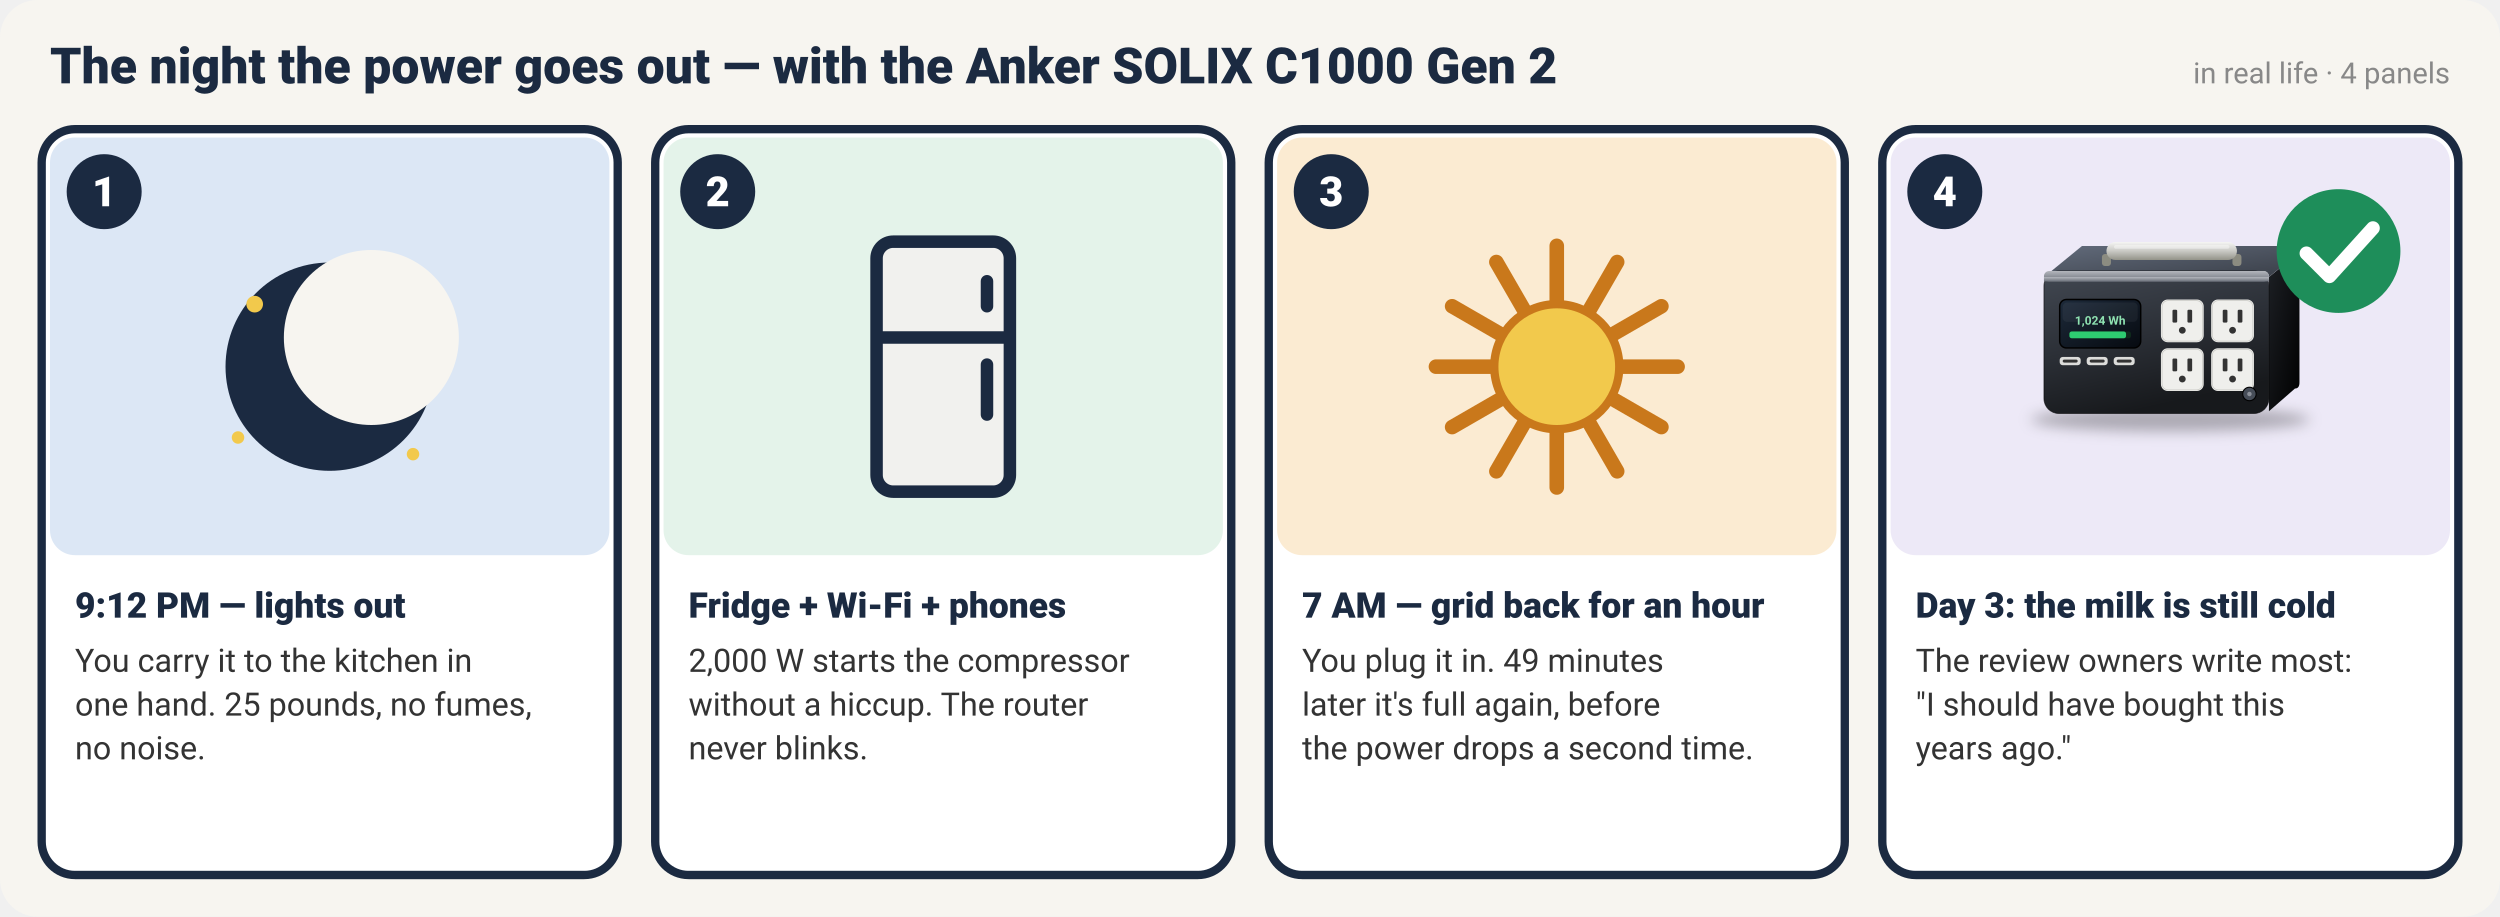
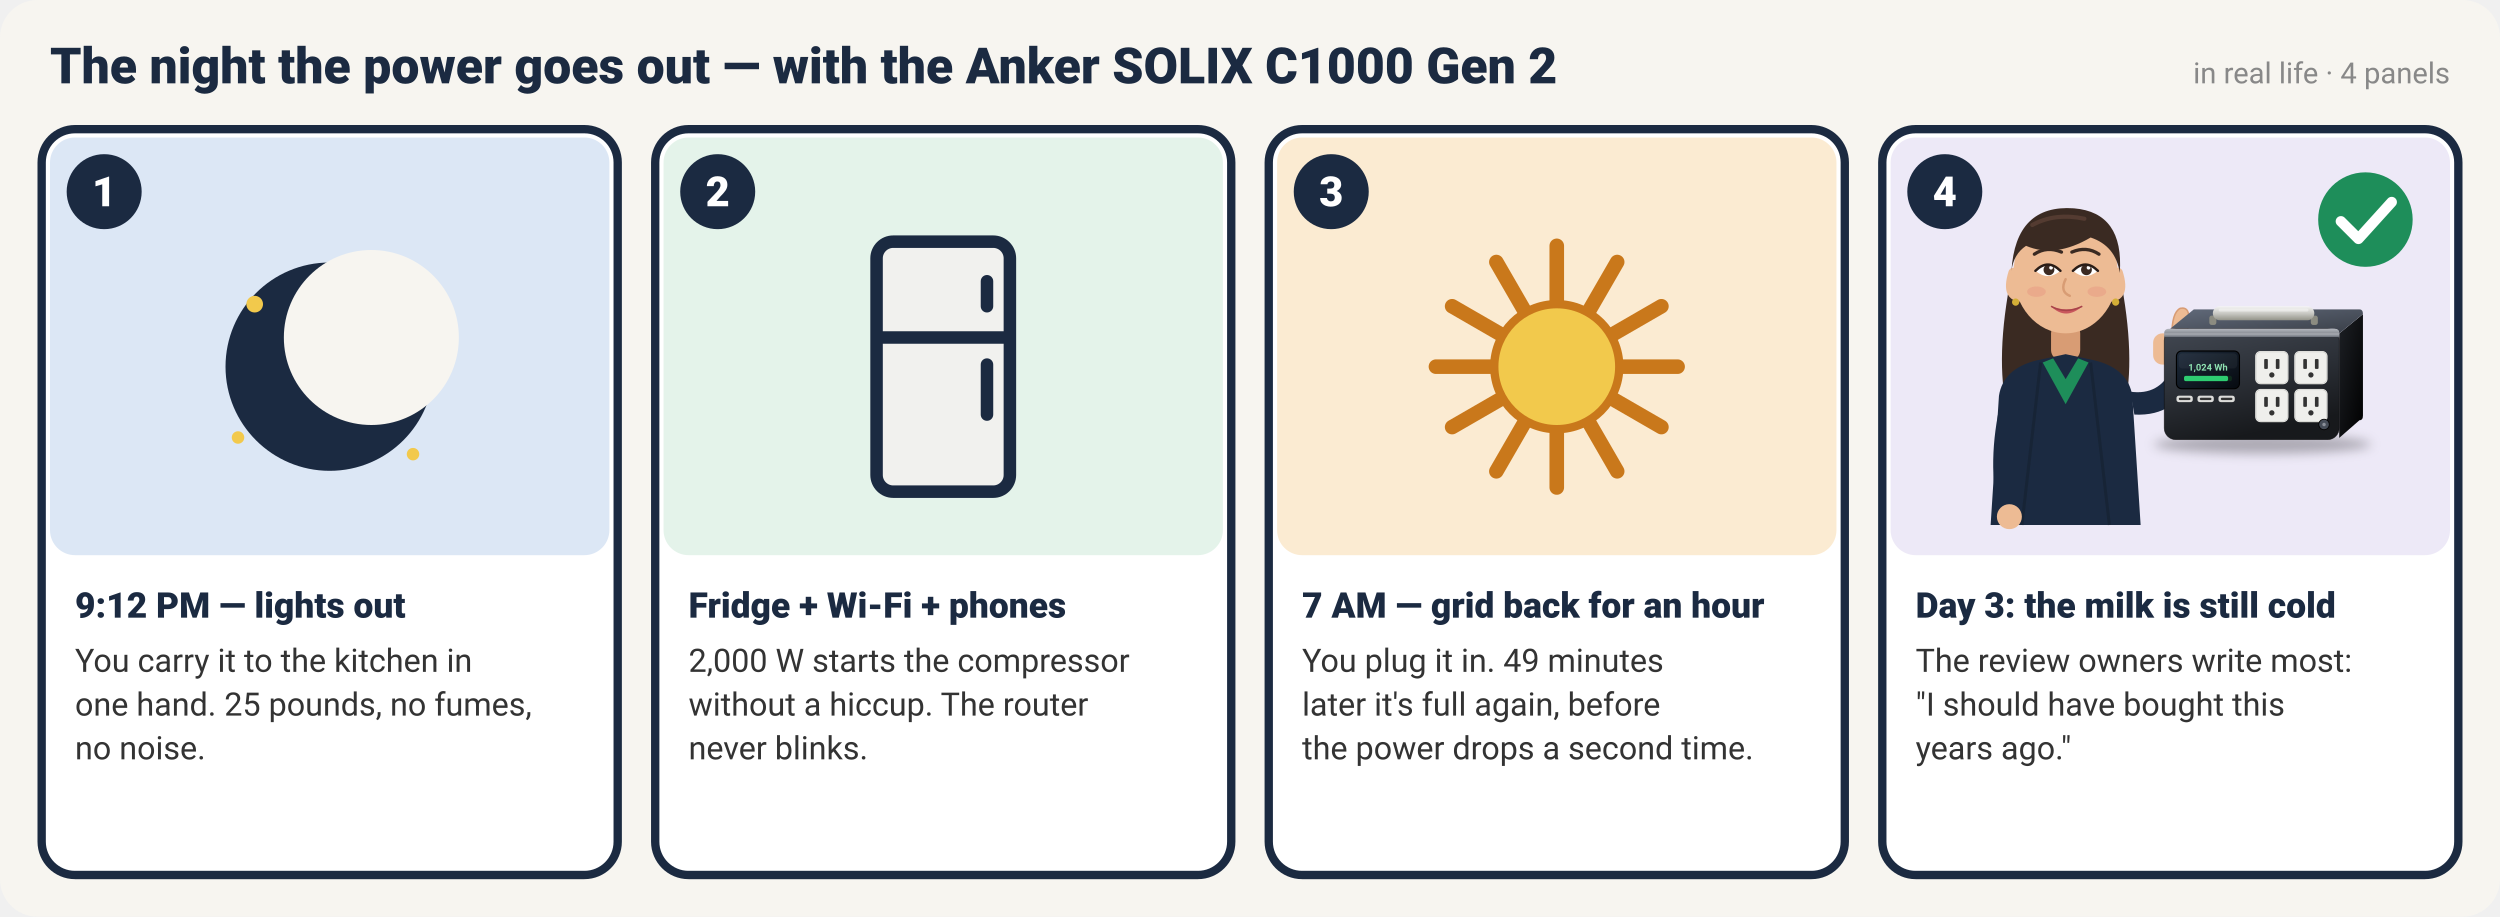
<svg xmlns="http://www.w3.org/2000/svg" viewBox="0 0 1200 440" role="img" aria-label="The night the power goes out — with the Anker SOLIX C1000 Gen 2">
  <rect width="1200" height="440" rx="18" fill="#F7F5F0" />
  <text x="24" y="40" font-family="-apple-system,Segoe UI,Roboto,Helvetica,Arial,sans-serif" font-size="24" font-weight="800" fill="#1B2A41">The night the power goes out — with the Anker SOLIX C1000 Gen 2</text>
  <text x="1176" y="40" text-anchor="end" font-family="-apple-system,Segoe UI,Roboto,Helvetica,Arial,sans-serif" font-size="14" fill="#888">in real life · 4 panels</text>
  <rect x="20.0" y="62" width="276.5" height="358" rx="16" fill="#fff" stroke="#1B2A41" stroke-width="4" />
  <rect x="24.0" y="66" width="268.5" height="200.48" rx="12" fill="#DCE7F5" />
  <circle cx="50.0" cy="92" r="18" fill="#1B2A41" />
  <text x="50.0" y="99" text-anchor="middle" font-family="-apple-system,Segoe UI,Roboto,Helvetica,Arial,sans-serif" font-size="20" font-weight="800" fill="#fff">1</text>
  <g transform="translate(88.25 106) scale(1.0)">
    <circle cx="70" cy="70" r="50" fill="#1B2A41" />
    <circle cx="90" cy="56" r="42" fill="#F7F5F0" />
    <circle cx="34" cy="40" r="4" fill="#F2C94C" />
    <circle cx="110" cy="112" r="3" fill="#F2C94C" />
    <circle cx="26" cy="104" r="3" fill="#F2C94C" />
  </g>
  <text x="36.0" y="296.48" font-family="-apple-system,Segoe UI,Roboto,Helvetica,Arial,sans-serif" font-size="17" font-weight="800" fill="#1B2A41">9:12 PM — lights out</text>
  <text x="36.0" y="322.48" font-family="-apple-system,Segoe UI,Roboto,Helvetica,Arial,sans-serif" font-size="15.5" fill="#333">You carry it to the kitchen in</text>
  <text x="36.0" y="343.48" font-family="-apple-system,Segoe UI,Roboto,Helvetica,Arial,sans-serif" font-size="15.5" fill="#333">one hand. 25 pounds, no fumes,</text>
  <text x="36.0" y="364.48" font-family="-apple-system,Segoe UI,Roboto,Helvetica,Arial,sans-serif" font-size="15.5" fill="#333">no noise.</text>
  <rect x="314.5" y="62" width="276.5" height="358" rx="16" fill="#fff" stroke="#1B2A41" stroke-width="4" />
  <rect x="318.5" y="66" width="268.5" height="200.48" rx="12" fill="#E4F3EA" />
  <circle cx="344.5" cy="92" r="18" fill="#1B2A41" />
  <text x="344.5" y="99" text-anchor="middle" font-family="-apple-system,Segoe UI,Roboto,Helvetica,Arial,sans-serif" font-size="20" font-weight="800" fill="#fff">2</text>
  <g transform="translate(382.75 106) scale(1.0)">
    <rect x="38" y="10" width="64" height="120" rx="8" fill="#F1F1EE" stroke="#1B2A41" stroke-width="6" />
    <path d="M 38 56 L 102 56" stroke="#1B2A41" stroke-width="6" />
    <rect x="88" y="26" width="6" height="18" rx="3" fill="#1B2A41" />
    <rect x="88" y="66" width="6" height="30" rx="3" fill="#1B2A41" />
  </g>
  <text x="330.5" y="296.48" font-family="-apple-system,Segoe UI,Roboto,Helvetica,Arial,sans-serif" font-size="17" font-weight="800" fill="#1B2A41">Fridge + Wi-Fi + phones</text>
  <text x="330.5" y="322.48" font-family="-apple-system,Segoe UI,Roboto,Helvetica,Arial,sans-serif" font-size="15.5" fill="#333">2,000 W starts the compressor</text>
  <text x="330.5" y="343.48" font-family="-apple-system,Segoe UI,Roboto,Helvetica,Arial,sans-serif" font-size="15.5" fill="#333">without a hiccup. The router</text>
  <text x="330.5" y="364.48" font-family="-apple-system,Segoe UI,Roboto,Helvetica,Arial,sans-serif" font-size="15.5" fill="#333">never blinks.</text>
  <rect x="609.0" y="62" width="276.5" height="358" rx="16" fill="#fff" stroke="#1B2A41" stroke-width="4" />
  <rect x="613.0" y="66" width="268.5" height="200.48" rx="12" fill="#FBEBD2" />
  <circle cx="639.0" cy="92" r="18" fill="#1B2A41" />
  <text x="639.0" y="99" text-anchor="middle" font-family="-apple-system,Segoe UI,Roboto,Helvetica,Arial,sans-serif" font-size="20" font-weight="800" fill="#fff">3</text>
  <g transform="translate(677.25 106) scale(1.0)">
    <line x1="70" y1="70" x2="128.0" y2="70.0" stroke="#C9781B" stroke-width="7" stroke-linecap="round" />
    <line x1="70" y1="70" x2="120.229" y2="99" stroke="#C9781B" stroke-width="7" stroke-linecap="round" />
    <line x1="70" y1="70" x2="99" y2="120.229" stroke="#C9781B" stroke-width="7" stroke-linecap="round" />
    <line x1="70" y1="70" x2="70" y2="128" stroke="#C9781B" stroke-width="7" stroke-linecap="round" />
    <line x1="70" y1="70" x2="41" y2="120.23" stroke="#C9781B" stroke-width="7" stroke-linecap="round" />
    <line x1="70" y1="70" x2="19.771" y2="99" stroke="#C9781B" stroke-width="7" stroke-linecap="round" />
    <line x1="70" y1="70" x2="12" y2="70" stroke="#C9781B" stroke-width="7" stroke-linecap="round" />
    <line x1="70" y1="70" x2="19.77" y2="41" stroke="#C9781B" stroke-width="7" stroke-linecap="round" />
    <line x1="70" y1="70" x2="41" y2="19.771" stroke="#C9781B" stroke-width="7" stroke-linecap="round" />
    <line x1="70" y1="70" x2="70" y2="12" stroke="#C9781B" stroke-width="7" stroke-linecap="round" />
    <line x1="70" y1="70" x2="99" y2="19.77" stroke="#C9781B" stroke-width="7" stroke-linecap="round" />
    <line x1="70" y1="70" x2="120.229" y2="41" stroke="#C9781B" stroke-width="7" stroke-linecap="round" />
    <circle cx="70" cy="70" r="30" fill="#F2C94C" stroke="#C9781B" stroke-width="4" />
  </g>
  <text x="625.0" y="296.48" font-family="-apple-system,Segoe UI,Roboto,Helvetica,Arial,sans-serif" font-size="17" font-weight="800" fill="#1B2A41">7 AM — grid back for an hour</text>
  <text x="625.0" y="322.48" font-family="-apple-system,Segoe UI,Roboto,Helvetica,Arial,sans-serif" font-size="15.5" fill="#333">You plug it in. 49 minutes</text>
  <text x="625.0" y="343.48" font-family="-apple-system,Segoe UI,Roboto,Helvetica,Arial,sans-serif" font-size="15.5" fill="#333">later it's full again, before</text>
  <text x="625.0" y="364.48" font-family="-apple-system,Segoe UI,Roboto,Helvetica,Arial,sans-serif" font-size="15.5" fill="#333">the power drops a second time.</text>
  <rect x="903.5" y="62" width="276.5" height="358" rx="16" fill="#fff" stroke="#1B2A41" stroke-width="4" />
  <rect x="907.5" y="66" width="268.5" height="200.48" rx="12" fill="#EDE9F7" />
  <circle cx="933.5" cy="92" r="18" fill="#1B2A41" />
  <text x="933.5" y="99" text-anchor="middle" font-family="-apple-system,Segoe UI,Roboto,Helvetica,Arial,sans-serif" font-size="20" font-weight="800" fill="#fff">4</text>
-   <g transform="translate(933.75 84) scale(0.36)">
+   <g transform="translate(911.5 72) scale(0.5)">
+     <path d="M 108 120 Q 92 200 104 250 L 216 250 Q 228 200 212 120 Q 160 40 108 120 Z" fill="#3A2A22" />
+     <rect x="146" y="166" width="28" height="36" rx="10" fill="#D89C74" />
+     <path d="M 96 236 Q 100 210 132 202 L 160 196 L 188 202 Q 220 210 224 236 L 232 360 L 88 360 Z" fill="#1B2A41" />
+     <path d="M 138 204 L 160 244 L 182 204 L 172 200 L 160 220 L 148 200 Z" fill="#1E8E5A" />
+     <path d="M 136 204 L 118 360 M 184 204 L 202 360" stroke="#14202F" stroke-width="3" fill="none" opacity="0.6" />
+     <path d="M 98 240 Q 84 300 96 350 L 116 348 Q 108 300 118 244 Z" fill="#1B2A41" />
+     <circle cx="106" cy="352" r="12" fill="#EDBB94" />
+     <ellipse cx="160" cy="118" rx="50" ry="58" fill="#EDBB94" />
+     <path d="M 110 118 q -8 26 12 22 M 210 118 q 8 26 -12 22" stroke="#EDBB94" stroke-width="10" stroke-linecap="round" fill="none" />
+     <path d="M 108 116 Q 112 52 168 56 Q 216 60 212 118 Q 208 92 184 84 Q 150 104 122 92 Q 110 100 108 116 Z" fill="#3A2A22" />
+     <path d="M 128 72 Q 150 60 178 66" stroke="#5A4034" stroke-width="4" fill="none" stroke-linecap="round" opacity="0.8" />
+     <path d="M 130 100 q 12 -8 26 -2 M 166 98 q 14 -6 26 2" stroke="#3A2A22" stroke-width="3.2" fill="none" stroke-linecap="round" />
+     <path d="M 131 116 q 12 -12 24 0 q -12 10 -24 0 z" fill="#fff" />
+     <circle cx="144" cy="115" r="5.2" fill="#3B2A22" />
+     <circle cx="146" cy="113" r="1.8" fill="#fff" />
+     <path d="M 131 116 q 12 -12 24 0" stroke="#2A1D17" stroke-width="2.4" fill="none" stroke-linecap="round" />
+     <path d="M 167 116 q 12 -12 24 0 q -12 10 -24 0 z" fill="#fff" />
+     <circle cx="180" cy="115" r="5.2" fill="#3B2A22" />
+     <circle cx="182" cy="113" r="1.8" fill="#fff" />
+     <path d="M 167 116 q 12 -12 24 0" stroke="#2A1D17" stroke-width="2.4" fill="none" stroke-linecap="round" />
+     <path d="M 160 124 q -6 12 4 16" stroke="#D89C74" stroke-width="2.4" fill="none" stroke-linecap="round" />
+     <path d="M 146 150 q 14 14 30 0 q -15 6 -30 0 z" fill="#C9575D" />
+     <path d="M 146 150 q 14 8 30 0" stroke="#A8434A" stroke-width="1.5" fill="none" />
+     <ellipse cx="132" cy="136" rx="9" ry="5" fill="#E58A7A" opacity="0.35" />
+     <ellipse cx="190" cy="136" rx="9" ry="5" fill="#E58A7A" opacity="0.35" />
+     <circle cx="112" cy="146" r="3.5" fill="#D4AF37" />
+     <circle cx="208" cy="146" r="3.5" fill="#D4AF37" />
+     <path d="M 222 232 Q 250 236 262 210 L 280 216 Q 268 256 226 254 Z" fill="#1B2A41" />
+     <rect x="244" y="176" width="28" height="30" rx="9" fill="#EDBB94" />
+     <path d="M 262 178 q 0 -22 8 -26 q 10 -2 8 14 l -2 14" fill="#EDBB94" stroke="#D89C74" stroke-width="1.5" />
+   </g>
+   <g transform="translate(1002.0 122) scale(0.28)">
    <defs>
      <radialGradient id="s3-bg" cx="50%" cy="38%" r="72%">
        <stop offset="0" stop-color="#ffffff" />
        <stop offset="0.7" stop-color="#f3f3f1" />
        <stop offset="1" stop-color="#e4e4e1" />
      </radialGradient>
      <filter id="s3-blur" x="-30%" y="-80%" width="160%" height="300%">
        <feGaussianBlur stdDeviation="9" />
      </filter>
      <filter id="s3-soft" x="-20%" y="-20%" width="140%" height="140%">
        <feGaussianBlur stdDeviation="2.2" />
      </filter>
      <filter id="s3-glow" x="-50%" y="-50%" width="200%" height="200%">
        <feGaussianBlur stdDeviation="5" />
      </filter>
      <linearGradient id="s3-front" x1="0" y1="0" x2="0.35" y2="1">
        <stop offset="0" stop-color="#424852" />
        <stop offset="0.55" stop-color="#2B2F36" />
        <stop offset="1" stop-color="#17191c" />
      </linearGradient>
      <linearGradient id="s3-side" x1="0" y1="0" x2="1" y2="1">
        <stop offset="0" stop-color="#1d2025" />
        <stop offset="1" stop-color="#000000" />
      </linearGradient>
      <linearGradient id="s3-top" x1="0" y1="0" x2="1" y2="1">
        <stop offset="0" stop-color="#616a7a" />
        <stop offset="1" stop-color="#393e47" />
      </linearGradient>
      <radialGradient id="s3-dome" cx="38%" cy="32%" r="75%">
        <stop offset="0" stop-color="#5d6574" />
        <stop offset="0.6" stop-color="#2B2F36" />
        <stop offset="1" stop-color="#0b0c0e" />
      </radialGradient>
      <linearGradient id="s3-gloss" x1="0" y1="0" x2="1" y2="1">
        <stop offset="0" stop-color="#ffffff" stop-opacity="0.55" />
        <stop offset="0.5" stop-color="#ffffff" stop-opacity="0.05" />
        <stop offset="1" stop-color="#ffffff" stop-opacity="0" />
      </linearGradient>
      <linearGradient id="s3-screen" x1="0" y1="0" x2="1" y2="1">
        <stop offset="0" stop-color="#1d2a3a" />
        <stop offset="1" stop-color="#060a10" />
      </linearGradient>
      <linearGradient id="s3-metal" x1="0" y1="0" x2="1" y2="0">
        <stop offset="0" stop-color="#d9d9d6" />
        <stop offset="0.35" stop-color="#f4f4f2" />
        <stop offset="0.65" stop-color="#bdbdb9" />
        <stop offset="1" stop-color="#e6e6e3" />
      </linearGradient>
      <linearGradient id="s3-accent" x1="0" y1="0" x2="0" y2="1">
        <stop offset="0" stop-color="#b3b6bc" />
        <stop offset="1" stop-color="#6b707a" />
      </linearGradient>
      <linearGradient id="s3-lens" x1="0" y1="0" x2="1" y2="1">
        <stop offset="0" stop-color="#5a6470" />
        <stop offset="0.45" stop-color="#1c2129" />
        <stop offset="0.55" stop-color="#2b323c" />
        <stop offset="1" stop-color="#0c0f14" />
      </linearGradient>
    </defs>
    <ellipse cx="300" cy="326" rx="186.0" ry="16" fill="#000" opacity="0.28" filter="url(#s3-blur)" />
    <linearGradient id="s3-h" x1="0" y1="0" x2="0" y2="1">
      <stop offset="0" stop-color="#f5f5f4" />
      <stop offset="0.5" stop-color="#C9C9C4" />
      <stop offset="1" stop-color="#939389" />
    </linearGradient>
    <path d="M 431.5 136.0 L 472.2 102.7 L 472.2 276.7 Q 472.2 284.7 466.2 284.7 L 431.5 315.0 Z" fill="url(#s3-side)" />
    <path d="M 141.5 128 L 182.2 94.7 L 466.2 94.7 Q 472.2 94.7 472.2 102.7 L 431.5 136.0 Q 431.5 128 421.5 128 Z" fill="url(#s3-top)" />
    <rect x="131.5" y="128" width="300" height="190" rx="20" fill="url(#s3-front)" />
    <rect x="131.5" y="128" width="300" height="190" rx="20" fill="none" stroke="#000000" stroke-width="1.2" opacity="0.6" />
    <path d="M 151.5 131 L 411.5 131" stroke="#fff" stroke-opacity="0.35" stroke-width="2" stroke-linecap="round" />
    <rect x="208.85" y="105.35" width="12" height="16" rx="4" fill="#8c8c81" />
    <rect x="382.85" y="105.35" width="12" height="16" rx="4" fill="#8c8c81" />
    <rect x="214.85" y="89.35" width="174.0" height="24" rx="12" fill="url(#s3-h)" />
    <rect x="224.85" y="93.35" width="154.0" height="5" rx="2.5" fill="#fff" opacity="0.4" />
    <rect x="131.5" y="128" width="300" height="14" rx="7" fill="url(#s3-accent)" />
    <rect x="131.5" y="136" width="300" height="6" fill="url(#s3-accent)" />
    <rect x="152.5" y="166.0" width="108.0" height="64.6" rx="9" fill="url(#s3-screen)" stroke="#000" stroke-width="2" />
    <rect x="156.5" y="170.0" width="100.0" height="25.84" rx="6" fill="#fff" opacity="0.05" />
    <text x="206.5" y="199.592" text-anchor="middle" font-family="-apple-system,Segoe UI,Roboto,Helvetica,Arial,sans-serif" font-size="16" font-weight="700" fill="#8FE3B2">1,024 Wh</text>
    <rect x="165.46" y="208.636" width="82.08" height="9.044" rx="3" fill="#0f2a1c" />
    <rect x="165.46" y="208.636" width="75.514" height="9.044" rx="3" fill="#2ecc71" />
    <rect x="287.5" y="166.0" width="57.0" height="57.0" rx="9.12" fill="#efefec" />
    <rect x="289.0" y="167.5" width="54.0" height="54.0" rx="7.98" fill="none" stroke="#c9c9c4" stroke-width="1" />
    <rect x="302.89" y="179.68" width="6.27" height="17.1" rx="1.5" fill="#333" />
    <rect x="322.84" y="179.68" width="6.27" height="17.1" rx="1.5" fill="#333" />
    <circle cx="316.0" cy="207.04" r="4.56" fill="#333" />
    <rect x="354.5" y="166.0" width="57.0" height="57.0" rx="9.12" fill="#efefec" />
    <rect x="356.0" y="167.5" width="54.0" height="54.0" rx="7.98" fill="none" stroke="#c9c9c4" stroke-width="1" />
    <rect x="369.89" y="179.68" width="6.27" height="17.1" rx="1.5" fill="#333" />
    <rect x="389.84" y="179.68" width="6.27" height="17.1" rx="1.5" fill="#333" />
    <circle cx="383.0" cy="207.04" r="4.56" fill="#333" />
    <rect x="287.5" y="231.0" width="57.0" height="57.0" rx="9.12" fill="#efefec" />
    <rect x="289.0" y="232.5" width="54.0" height="54.0" rx="7.98" fill="none" stroke="#c9c9c4" stroke-width="1" />
    <rect x="302.89" y="244.68" width="6.27" height="17.1" rx="1.5" fill="#333" />
    <rect x="322.84" y="244.68" width="6.27" height="17.1" rx="1.5" fill="#333" />
    <circle cx="316.0" cy="272.04" r="4.56" fill="#333" />
    <rect x="354.5" y="231.0" width="57.0" height="57.0" rx="9.12" fill="#efefec" />
    <rect x="356.0" y="232.5" width="54.0" height="54.0" rx="7.98" fill="none" stroke="#c9c9c4" stroke-width="1" />
    <rect x="369.89" y="244.68" width="6.27" height="17.1" rx="1.5" fill="#333" />
    <rect x="389.84" y="244.68" width="6.27" height="17.1" rx="1.5" fill="#333" />
    <circle cx="383.0" cy="272.04" r="4.56" fill="#333" />
    <rect x="152.5" y="242.6" width="28.0" height="11" rx="4" fill="#efefec" opacity="0.9" />
    <rect x="156.5" y="246.1" width="20.0" height="4" rx="2" fill="#333" />
    <rect x="188.5" y="242.6" width="28.0" height="11" rx="4" fill="#efefec" opacity="0.9" />
    <rect x="192.5" y="246.1" width="20.0" height="4" rx="2" fill="#333" />
    <rect x="224.5" y="242.6" width="28.0" height="11" rx="4" fill="#efefec" opacity="0.9" />
    <rect x="228.5" y="246.1" width="20.0" height="4" rx="2" fill="#333" />
    <circle cx="405.5" cy="292" r="9" fill="#464d58" stroke="#000000" stroke-width="1.5" />
    <circle cx="405.5" cy="292" r="3" fill="#8A8F98" />
  </g>
-   <g transform="translate(1084.0 82) scale(0.55)">
+   <g transform="translate(1106.0 76) scale(0.42)">
    <circle cx="70" cy="70" r="54" fill="#1E8E5A" />
    <path d="M 42 72 L 62 92 L 100 50" fill="none" stroke="#fff" stroke-width="12" stroke-linecap="round" stroke-linejoin="round" />
  </g>
  <text x="919.5" y="296.48" font-family="-apple-system,Segoe UI,Roboto,Helvetica,Arial,sans-serif" font-size="17" font-weight="800" fill="#1B2A41">Day 3: the milk is still cold</text>
  <text x="919.5" y="322.48" font-family="-apple-system,Segoe UI,Roboto,Helvetica,Arial,sans-serif" font-size="15.5" fill="#333">The review owners write most:</text>
  <text x="919.5" y="343.48" font-family="-apple-system,Segoe UI,Roboto,Helvetica,Arial,sans-serif" font-size="15.5" fill="#333">"I should have bought this</text>
  <text x="919.5" y="364.48" font-family="-apple-system,Segoe UI,Roboto,Helvetica,Arial,sans-serif" font-size="15.5" fill="#333">years ago."</text>
</svg>
